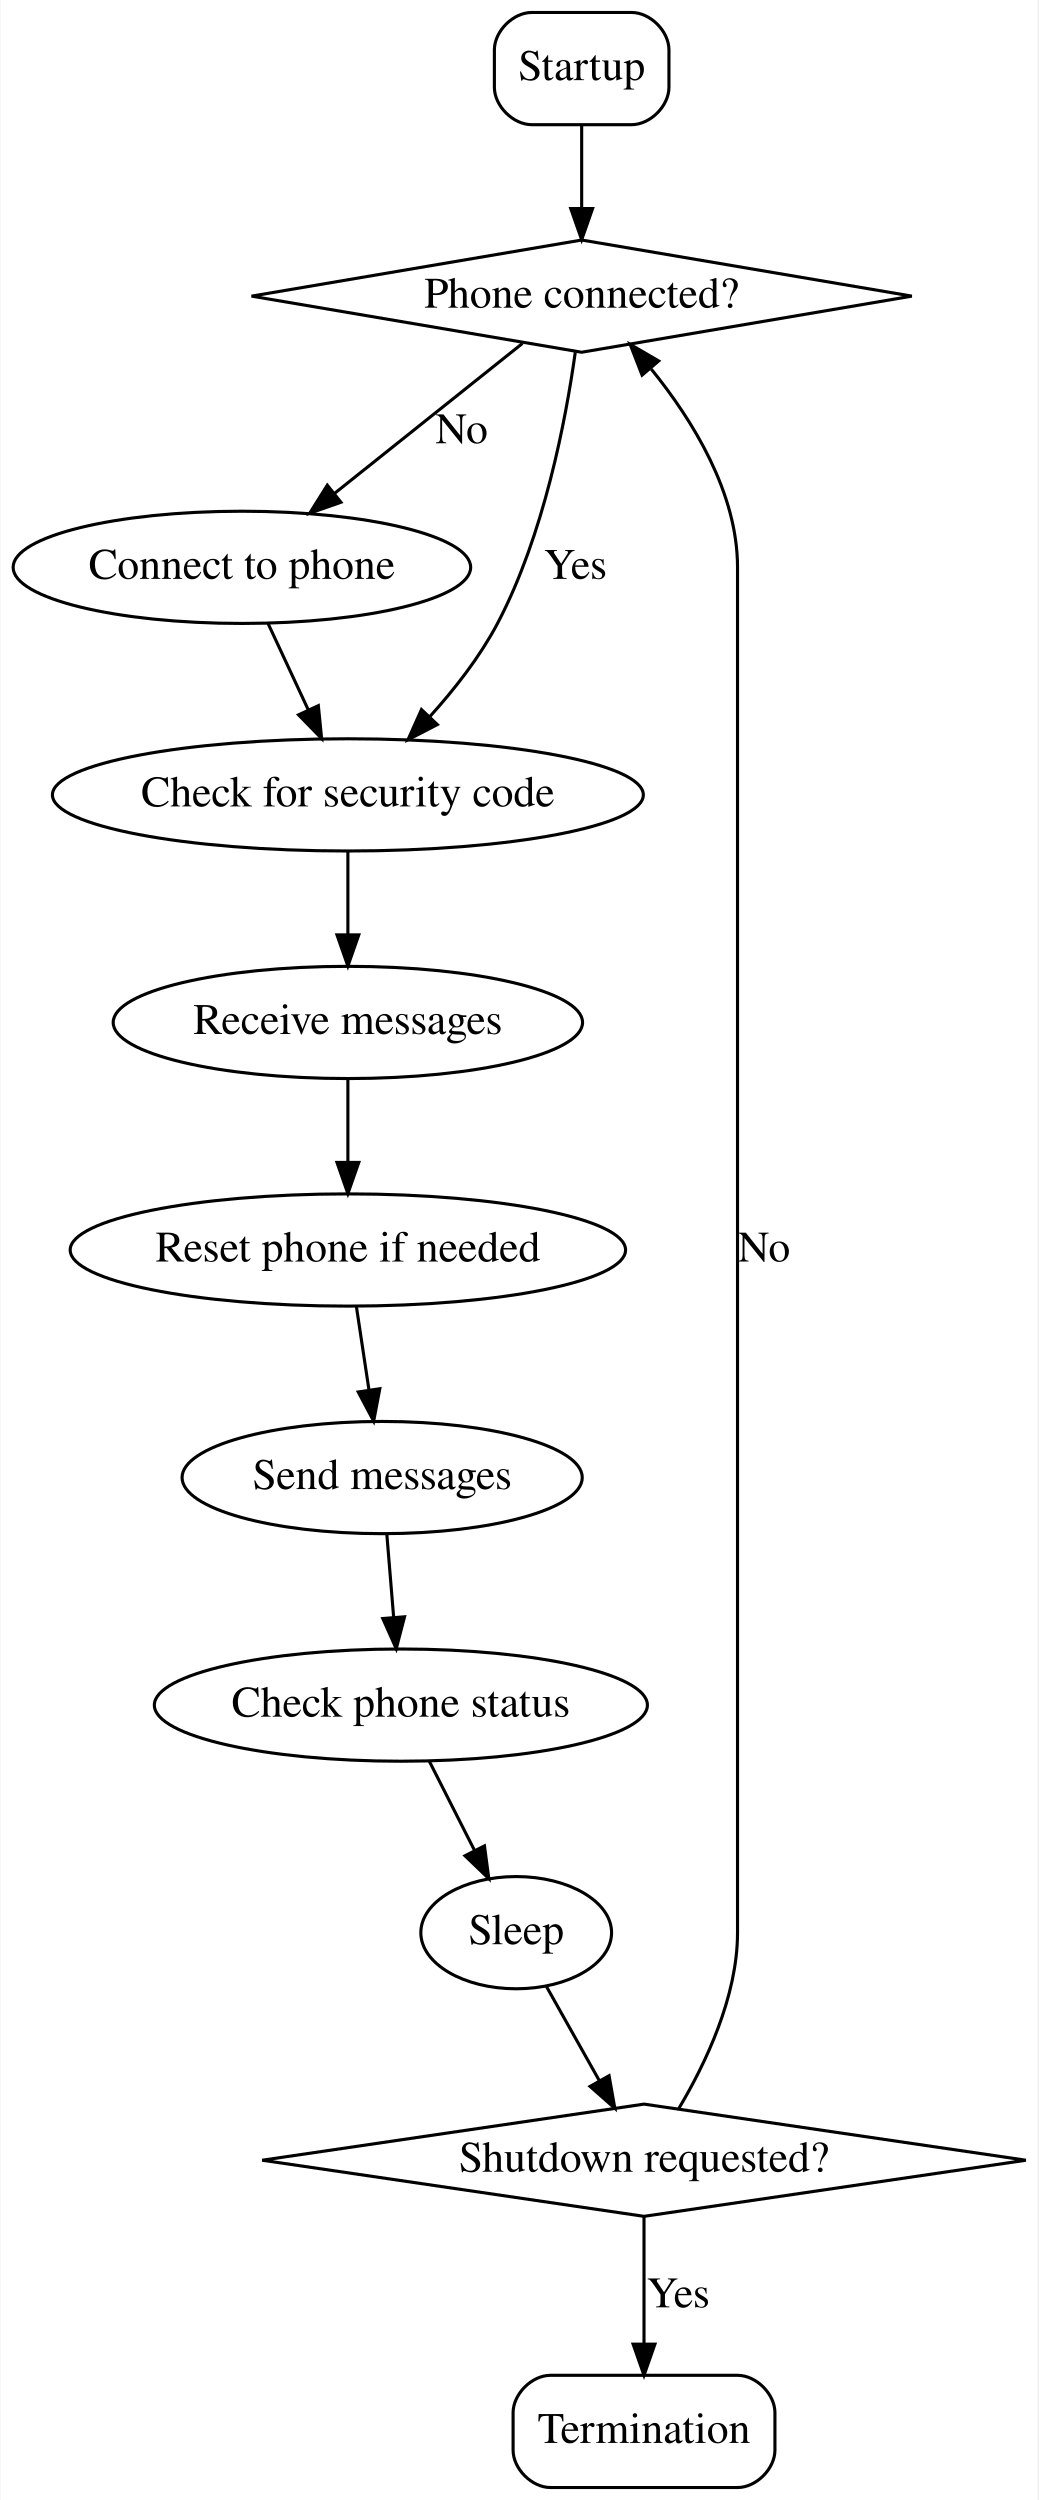
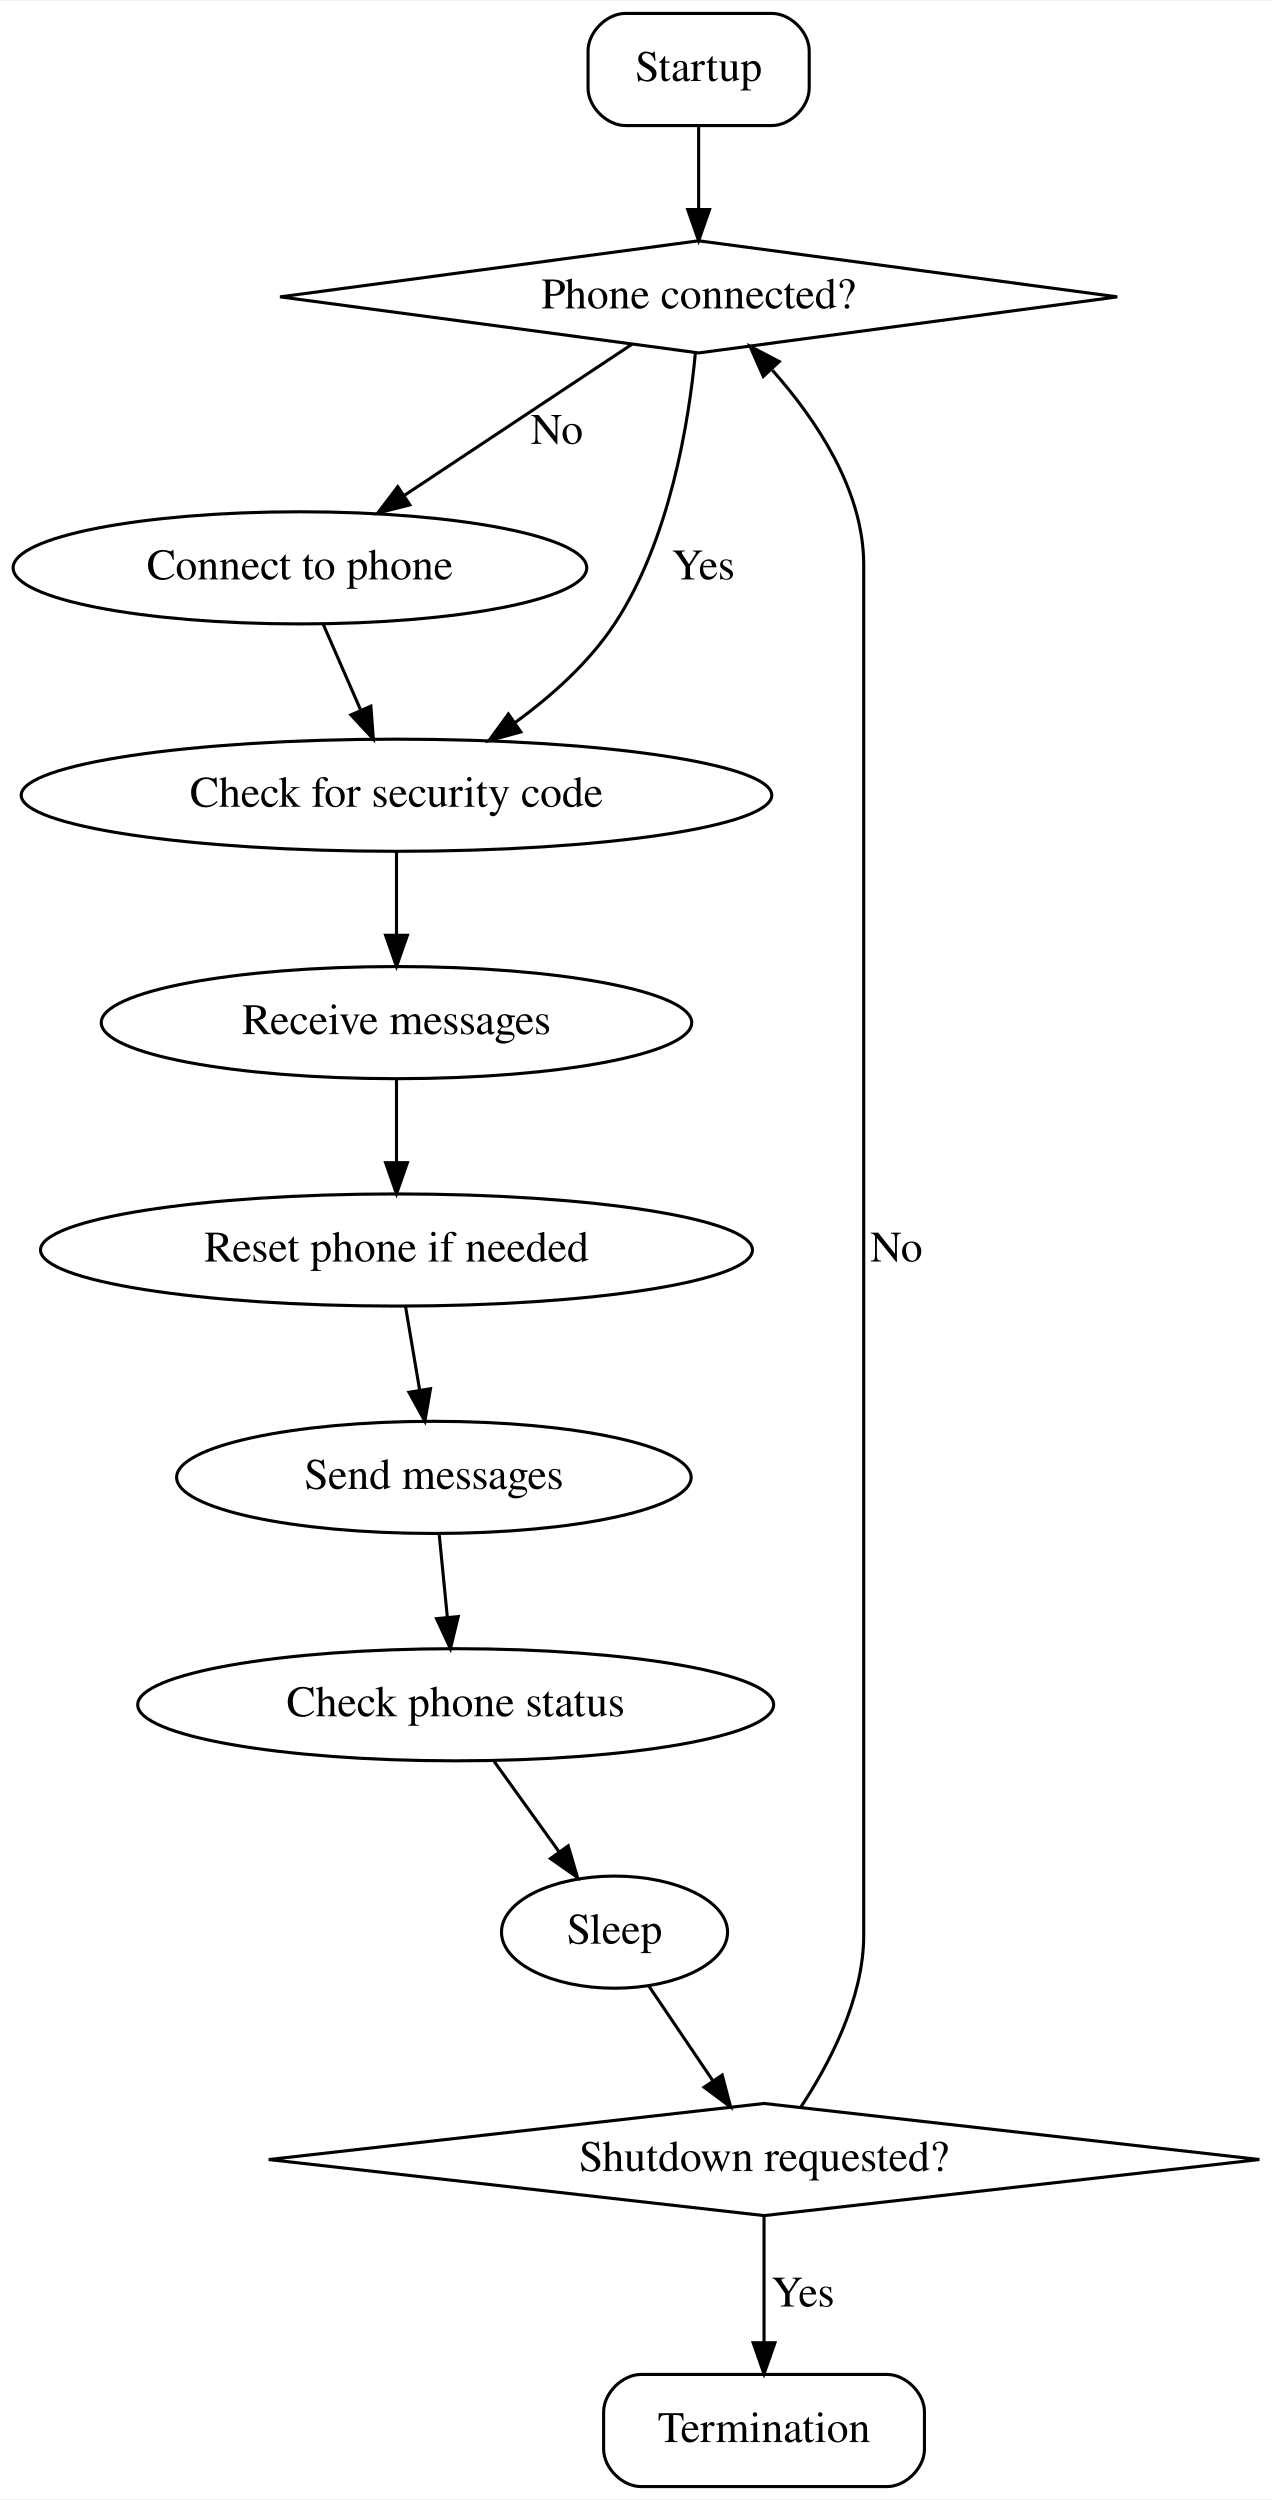
- <svg xmlns="http://www.w3.org/2000/svg" width="333pt" height="802pt" viewBox="0.00 0.00 332.69 802.00">
+ <svg xmlns="http://www.w3.org/2000/svg" width="408pt" height="802pt" viewBox="0.00 0.00 408.31 802.00">
  <g id="graph0" class="graph" transform="scale(1 1) rotate(0) translate(4 798)">
-     <polygon fill="#ffffff" stroke="transparent" points="-4,4 -4,-798 328.691,-798 328.691,4 -4,4" />
+     <polygon fill="white" stroke="transparent" points="-4,4 -4,-798 404.31,-798 404.31,4 -4,4" />
    <g id="node1" class="node">
-       <path fill="none" stroke="#000000" d="M198.444,-794C198.444,-794 166.444,-794 166.444,-794 160.444,-794 154.444,-788 154.444,-782 154.444,-782 154.444,-770 154.444,-770 154.444,-764 160.444,-758 166.444,-758 166.444,-758 198.444,-758 198.444,-758 204.444,-758 210.444,-764 210.444,-770 210.444,-770 210.444,-782 210.444,-782 210.444,-788 204.444,-794 198.444,-794" />
-       <text text-anchor="middle" x="182.444" y="-772.3" font-family="Times,serif" font-size="14.00" fill="#000000">Startup</text>
+       <path fill="none" stroke="black" d="M243.79,-794C243.79,-794 196.79,-794 196.79,-794 190.79,-794 184.79,-788 184.79,-782 184.79,-782 184.79,-770 184.79,-770 184.79,-764 190.79,-758 196.79,-758 196.79,-758 243.79,-758 243.79,-758 249.79,-758 255.79,-764 255.79,-770 255.79,-770 255.79,-782 255.79,-782 255.79,-788 249.79,-794 243.79,-794" />
+       <text text-anchor="middle" x="220.29" y="-772.3" font-family="Times,serif" font-size="14.00">Startup</text>
    </g>
    <g id="node3" class="node">
-       <polygon fill="none" stroke="#000000" points="182.444,-721 76.537,-703 182.444,-685 288.35,-703 182.444,-721" />
-       <text text-anchor="middle" x="182.444" y="-699.3" font-family="Times,serif" font-size="14.00" fill="#000000">Phone connected?</text>
+       <polygon fill="none" stroke="black" points="220.29,-721 85.9,-703 220.29,-685 354.69,-703 220.29,-721" />
+       <text text-anchor="middle" x="220.29" y="-699.3" font-family="Times,serif" font-size="14.00">Phone connected?</text>
    </g>
    <g id="edge1" class="edge">
-       <path fill="none" stroke="#000000" d="M182.444,-757.955C182.444,-749.883 182.444,-740.176 182.444,-731.182" />
-       <polygon fill="#000000" stroke="#000000" points="185.944,-731.09 182.444,-721.09 178.944,-731.09 185.944,-731.09" />
+       <path fill="none" stroke="black" d="M220.29,-757.81C220.29,-749.79 220.29,-740.05 220.29,-731.07" />
+       <polygon fill="black" stroke="black" points="223.79,-731.03 220.29,-721.03 216.79,-731.03 223.79,-731.03" />
    </g>
    <g id="node2" class="node">
-       <path fill="none" stroke="#000000" d="M232.444,-36C232.444,-36 172.444,-36 172.444,-36 166.444,-36 160.444,-30 160.444,-24 160.444,-24 160.444,-12 160.444,-12 160.444,-6 166.444,0 172.444,0 172.444,0 232.444,0 232.444,0 238.444,0 244.444,-6 244.444,-12 244.444,-12 244.444,-24 244.444,-24 244.444,-30 238.444,-36 232.444,-36" />
-       <text text-anchor="middle" x="202.444" y="-14.3" font-family="Times,serif" font-size="14.00" fill="#000000">Termination</text>
+       <path fill="none" stroke="black" d="M280.79,-36C280.79,-36 201.79,-36 201.79,-36 195.79,-36 189.79,-30 189.79,-24 189.79,-24 189.79,-12 189.79,-12 189.79,-6 195.79,0 201.79,0 201.79,0 280.79,0 280.79,0 286.79,0 292.79,-6 292.79,-12 292.79,-12 292.79,-24 292.79,-24 292.79,-30 286.79,-36 280.79,-36" />
+       <text text-anchor="middle" x="241.29" y="-14.3" font-family="Times,serif" font-size="14.00">Termination</text>
    </g>
    <g id="node4" class="node">
-       <ellipse fill="none" stroke="#000000" cx="73.444" cy="-616" rx="73.387" ry="18" />
-       <text text-anchor="middle" x="73.444" y="-612.3" font-family="Times,serif" font-size="14.00" fill="#000000">Connect to phone</text>
+       <ellipse fill="none" stroke="black" cx="92.29" cy="-616" rx="92.08" ry="18" />
+       <text text-anchor="middle" x="92.29" y="-612.3" font-family="Times,serif" font-size="14.00">Connect to phone</text>
    </g>
    <g id="edge2" class="edge">
-       <path fill="none" stroke="#000000" d="M163.457,-687.846C146.806,-674.555 122.32,-655.011 103.089,-639.662" />
-       <polygon fill="#000000" stroke="#000000" points="105.206,-636.873 95.207,-633.371 100.839,-642.344 105.206,-636.873" />
-       <text text-anchor="middle" x="143.944" y="-655.8" font-family="Times,serif" font-size="14.00" fill="#000000">No</text>
+       <path fill="none" stroke="black" d="M198.87,-687.77C178.93,-674.53 148.89,-654.59 125.78,-639.24" />
+       <polygon fill="black" stroke="black" points="127.57,-636.22 117.3,-633.61 123.7,-642.06 127.57,-636.22" />
+       <text text-anchor="middle" x="174.79" y="-655.8" font-family="Times,serif" font-size="14.00">No</text>
    </g>
    <g id="node5" class="node">
-       <ellipse fill="none" stroke="#000000" cx="107.444" cy="-543" rx="94.783" ry="18" />
-       <text text-anchor="middle" x="107.444" y="-539.3" font-family="Times,serif" font-size="14.00" fill="#000000">Check for security code</text>
+       <ellipse fill="none" stroke="black" cx="123.29" cy="-543" rx="120.48" ry="18" />
+       <text text-anchor="middle" x="123.29" y="-539.3" font-family="Times,serif" font-size="14.00">Check for security code</text>
    </g>
    <g id="edge3" class="edge">
-       <path fill="none" stroke="#000000" d="M180.396,-684.998C177.365,-663.326 170.35,-626.313 155.444,-598 149.781,-587.245 141.624,-576.829 133.637,-568.007" />
-       <polygon fill="#000000" stroke="#000000" points="136.141,-565.561 126.729,-560.697 131.054,-570.369 136.141,-565.561" />
-       <text text-anchor="middle" x="180.444" y="-612.3" font-family="Times,serif" font-size="14.00" fill="#000000">Yes</text>
+       <path fill="none" stroke="black" d="M219.23,-684.78C217.16,-662.95 211.08,-624.93 193.29,-598 185.12,-585.63 173.16,-574.91 161.42,-566.36" />
+       <polygon fill="black" stroke="black" points="163.19,-563.33 152.97,-560.52 159.21,-569.08 163.19,-563.33" />
+       <text text-anchor="middle" x="221.79" y="-612.3" font-family="Times,serif" font-size="14.00">Yes</text>
    </g>
    <g id="edge4" class="edge">
-       <path fill="none" stroke="#000000" d="M81.848,-597.955C85.73,-589.62 90.424,-579.542 94.727,-570.304" />
-       <polygon fill="#000000" stroke="#000000" points="97.969,-571.633 99.018,-561.09 91.623,-568.678 97.969,-571.633" />
+       <path fill="none" stroke="black" d="M99.8,-597.81C103.38,-589.62 107.74,-579.62 111.73,-570.48" />
+       <polygon fill="black" stroke="black" points="115.06,-571.59 115.86,-561.03 108.65,-568.79 115.06,-571.59" />
    </g>
    <g id="node6" class="node">
-       <ellipse fill="none" stroke="#000000" cx="107.444" cy="-470" rx="75.287" ry="18" />
-       <text text-anchor="middle" x="107.444" y="-466.3" font-family="Times,serif" font-size="14.00" fill="#000000">Receive messages</text>
+       <ellipse fill="none" stroke="black" cx="123.29" cy="-470" rx="94.78" ry="18" />
+       <text text-anchor="middle" x="123.29" y="-466.3" font-family="Times,serif" font-size="14.00">Receive messages</text>
    </g>
    <g id="edge5" class="edge">
-       <path fill="none" stroke="#000000" d="M107.444,-524.955C107.444,-516.883 107.444,-507.176 107.444,-498.182" />
-       <polygon fill="#000000" stroke="#000000" points="110.944,-498.09 107.444,-488.09 103.944,-498.09 110.944,-498.09" />
+       <path fill="none" stroke="black" d="M123.29,-524.81C123.29,-516.79 123.29,-507.05 123.29,-498.07" />
+       <polygon fill="black" stroke="black" points="126.79,-498.03 123.29,-488.03 119.79,-498.03 126.79,-498.03" />
    </g>
    <g id="node7" class="node">
-       <ellipse fill="none" stroke="#000000" cx="107.444" cy="-397" rx="89.084" ry="18" />
-       <text text-anchor="middle" x="107.444" y="-393.3" font-family="Times,serif" font-size="14.00" fill="#000000">Reset phone if needed</text>
+       <ellipse fill="none" stroke="black" cx="123.29" cy="-397" rx="114.28" ry="18" />
+       <text text-anchor="middle" x="123.29" y="-393.3" font-family="Times,serif" font-size="14.00">Reset phone if needed</text>
    </g>
    <g id="edge6" class="edge">
-       <path fill="none" stroke="#000000" d="M107.444,-451.955C107.444,-443.883 107.444,-434.176 107.444,-425.182" />
-       <polygon fill="#000000" stroke="#000000" points="110.944,-425.09 107.444,-415.09 103.944,-425.09 110.944,-425.09" />
+       <path fill="none" stroke="black" d="M123.29,-451.81C123.29,-443.79 123.29,-434.05 123.29,-425.07" />
+       <polygon fill="black" stroke="black" points="126.79,-425.03 123.29,-415.03 119.79,-425.03 126.79,-425.03" />
    </g>
    <g id="node8" class="node">
-       <ellipse fill="none" stroke="#000000" cx="118.444" cy="-324" rx="64.189" ry="18" />
-       <text text-anchor="middle" x="118.444" y="-320.3" font-family="Times,serif" font-size="14.00" fill="#000000">Send messages</text>
+       <ellipse fill="none" stroke="black" cx="135.29" cy="-324" rx="82.59" ry="18" />
+       <text text-anchor="middle" x="135.29" y="-320.3" font-family="Times,serif" font-size="14.00">Send messages</text>
    </g>
    <g id="edge7" class="edge">
-       <path fill="none" stroke="#000000" d="M110.163,-378.955C111.379,-370.883 112.842,-361.176 114.197,-352.182" />
-       <polygon fill="#000000" stroke="#000000" points="117.688,-352.5 115.718,-342.09 110.766,-351.457 117.688,-352.5" />
+       <path fill="none" stroke="black" d="M126.2,-378.81C127.55,-370.79 129.2,-361.05 130.72,-352.07" />
+       <polygon fill="black" stroke="black" points="134.2,-352.47 132.41,-342.03 127.3,-351.31 134.2,-352.47" />
    </g>
    <g id="node9" class="node">
-       <ellipse fill="none" stroke="#000000" cx="124.444" cy="-251" rx="79.087" ry="18" />
-       <text text-anchor="middle" x="124.444" y="-247.3" font-family="Times,serif" font-size="14.00" fill="#000000">Check phone status</text>
+       <ellipse fill="none" stroke="black" cx="142.29" cy="-251" rx="102.08" ry="18" />
+       <text text-anchor="middle" x="142.29" y="-247.3" font-family="Times,serif" font-size="14.00">Check phone status</text>
    </g>
    <g id="edge8" class="edge">
-       <path fill="none" stroke="#000000" d="M119.927,-305.955C120.59,-297.883 121.388,-288.176 122.127,-279.182" />
-       <polygon fill="#000000" stroke="#000000" points="125.626,-279.344 122.957,-269.09 118.649,-278.77 125.626,-279.344" />
+       <path fill="none" stroke="black" d="M136.99,-305.81C137.78,-297.79 138.74,-288.05 139.62,-279.07" />
+       <polygon fill="black" stroke="black" points="143.11,-279.32 140.61,-269.03 136.15,-278.64 143.11,-279.32" />
    </g>
    <g id="node10" class="node">
-       <ellipse fill="none" stroke="#000000" cx="161.444" cy="-178" rx="30.595" ry="18" />
-       <text text-anchor="middle" x="161.444" y="-174.3" font-family="Times,serif" font-size="14.00" fill="#000000">Sleep</text>
+       <ellipse fill="none" stroke="black" cx="193.29" cy="-178" rx="36.29" ry="18" />
+       <text text-anchor="middle" x="193.29" y="-174.3" font-family="Times,serif" font-size="14.00">Sleep</text>
    </g>
    <g id="edge9" class="edge">
-       <path fill="none" stroke="#000000" d="M133.59,-232.955C137.955,-224.342 143.264,-213.868 148.071,-204.384" />
-       <polygon fill="#000000" stroke="#000000" points="151.258,-205.837 152.657,-195.335 145.014,-202.672 151.258,-205.837" />
+       <path fill="none" stroke="black" d="M154.64,-232.81C160.87,-224.14 168.54,-213.46 175.4,-203.91" />
+       <polygon fill="black" stroke="black" points="178.42,-205.7 181.41,-195.54 172.73,-201.62 178.42,-205.7" />
    </g>
    <g id="node11" class="node">
-       <polygon fill="none" stroke="#000000" points="202.444,-123 79.947,-105 202.444,-87 324.94,-105 202.444,-123" />
-       <text text-anchor="middle" x="202.444" y="-101.3" font-family="Times,serif" font-size="14.00" fill="#000000">Shutdown requested?</text>
+       <polygon fill="none" stroke="black" points="241.29,-123 82.26,-105 241.29,-87 400.32,-105 241.29,-123" />
+       <text text-anchor="middle" x="241.29" y="-101.3" font-family="Times,serif" font-size="14.00">Shutdown requested?</text>
    </g>
    <g id="edge10" class="edge">
-       <path fill="none" stroke="#000000" d="M171.16,-160.7C176.236,-151.661 182.546,-140.427 188.167,-130.42" />
-       <polygon fill="#000000" stroke="#000000" points="191.234,-132.106 193.079,-121.673 185.13,-128.678 191.234,-132.106" />
+       <path fill="none" stroke="black" d="M204.42,-160.53C210.51,-151.53 218.16,-140.22 224.91,-130.23" />
+       <polygon fill="black" stroke="black" points="227.85,-132.13 230.55,-121.89 222.05,-128.21 227.85,-132.13" />
    </g>
    <g id="edge12" class="edge">
-       <path fill="none" stroke="#000000" d="M202.444,-86.974C202.444,-75.192 202.444,-59.561 202.444,-46.158" />
-       <polygon fill="#000000" stroke="#000000" points="205.944,-46.003 202.444,-36.003 198.944,-46.003 205.944,-46.003" />
-       <text text-anchor="middle" x="213.444" y="-57.8" font-family="Times,serif" font-size="14.00" fill="#000000">Yes</text>
+       <path fill="none" stroke="black" d="M241.29,-86.8C241.29,-75.16 241.29,-59.55 241.29,-46.24" />
+       <polygon fill="black" stroke="black" points="244.79,-46.18 241.29,-36.18 237.79,-46.18 244.79,-46.18" />
+       <text text-anchor="middle" x="253.79" y="-57.8" font-family="Times,serif" font-size="14.00">Yes</text>
    </g>
    <g id="edge11" class="edge">
-       <path fill="none" stroke="#000000" d="M213.614,-121.611C222.144,-135.917 232.444,-157.447 232.444,-178 232.444,-616 232.444,-616 232.444,-616 232.444,-639.884 218.103,-663.139 204.781,-679.588" />
-       <polygon fill="#000000" stroke="#000000" points="201.825,-677.661 197.99,-687.537 207.147,-682.208 201.825,-677.661" />
-       <text text-anchor="middle" x="240.944" y="-393.3" font-family="Times,serif" font-size="14.00" fill="#000000">No</text>
+       <path fill="none" stroke="black" d="M253.03,-121.73C262.16,-135.55 273.29,-156.58 273.29,-177 273.29,-617 273.29,-617 273.29,-617 273.29,-640.84 258.09,-663.53 243.97,-679.45" />
+       <polygon fill="black" stroke="black" points="241.05,-677.45 236.77,-687.14 246.16,-682.23 241.05,-677.45" />
+       <text text-anchor="middle" x="283.79" y="-393.3" font-family="Times,serif" font-size="14.00">No</text>
    </g>
  </g>
</svg>
